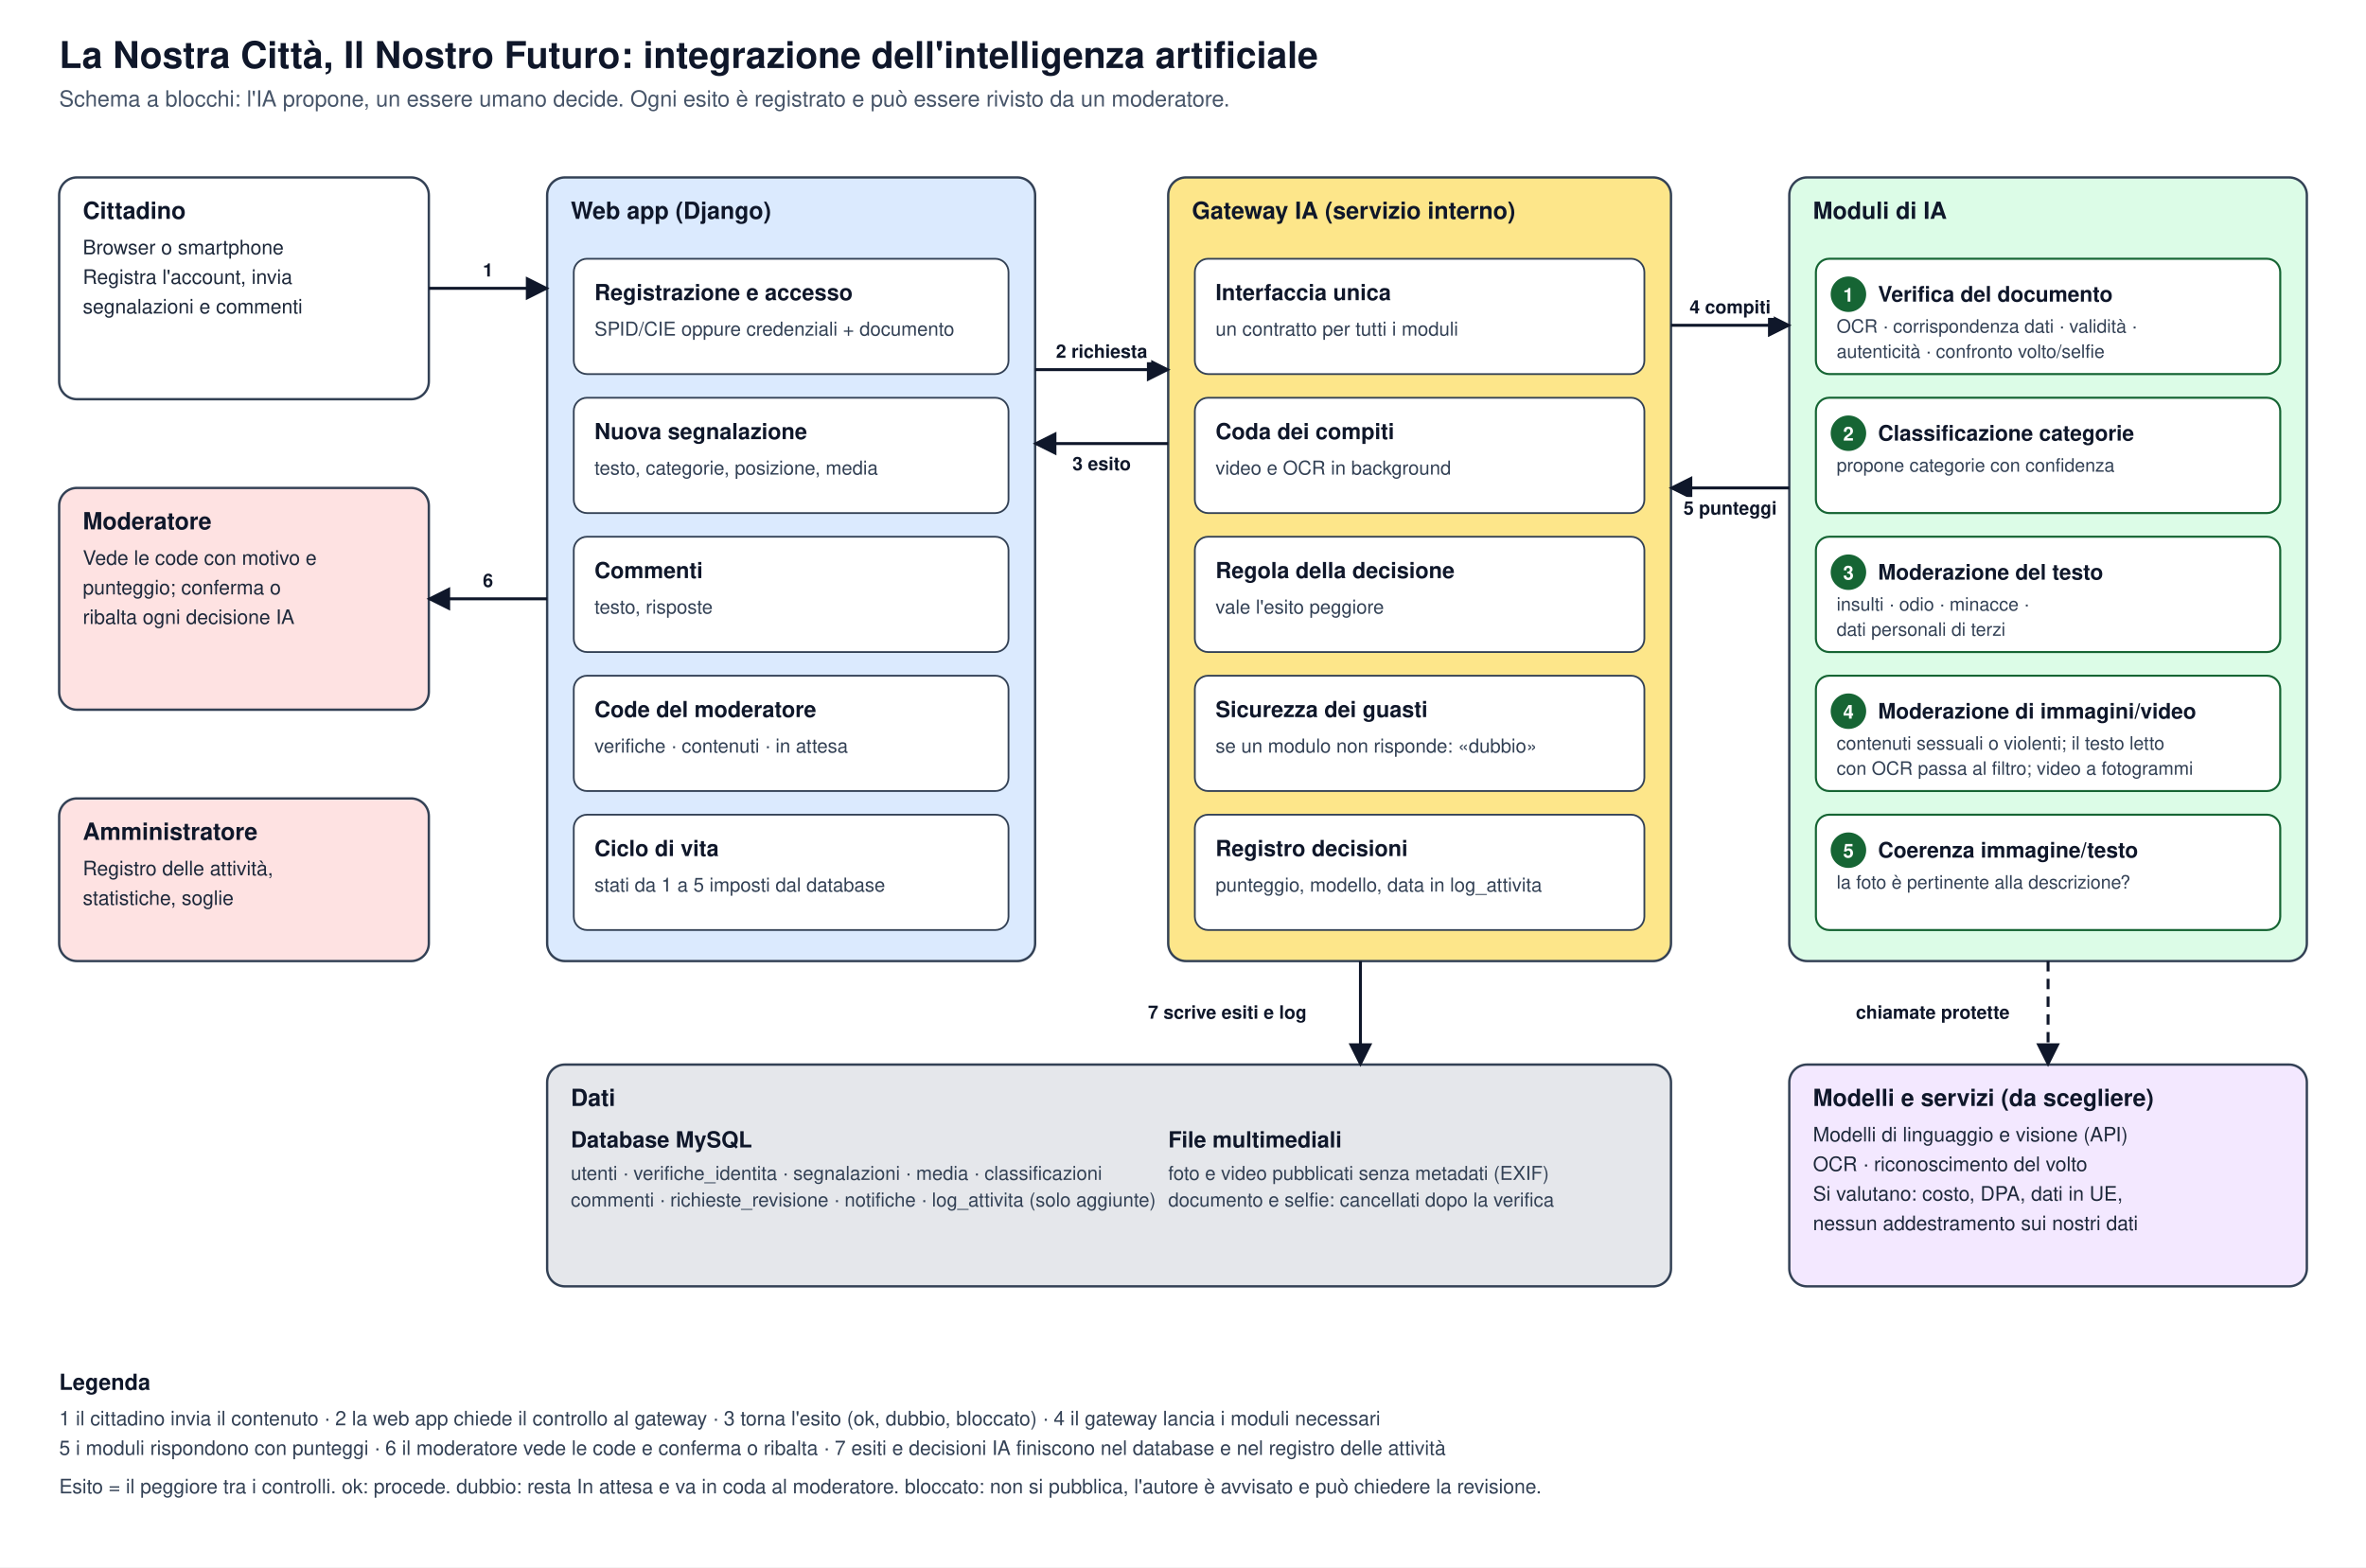
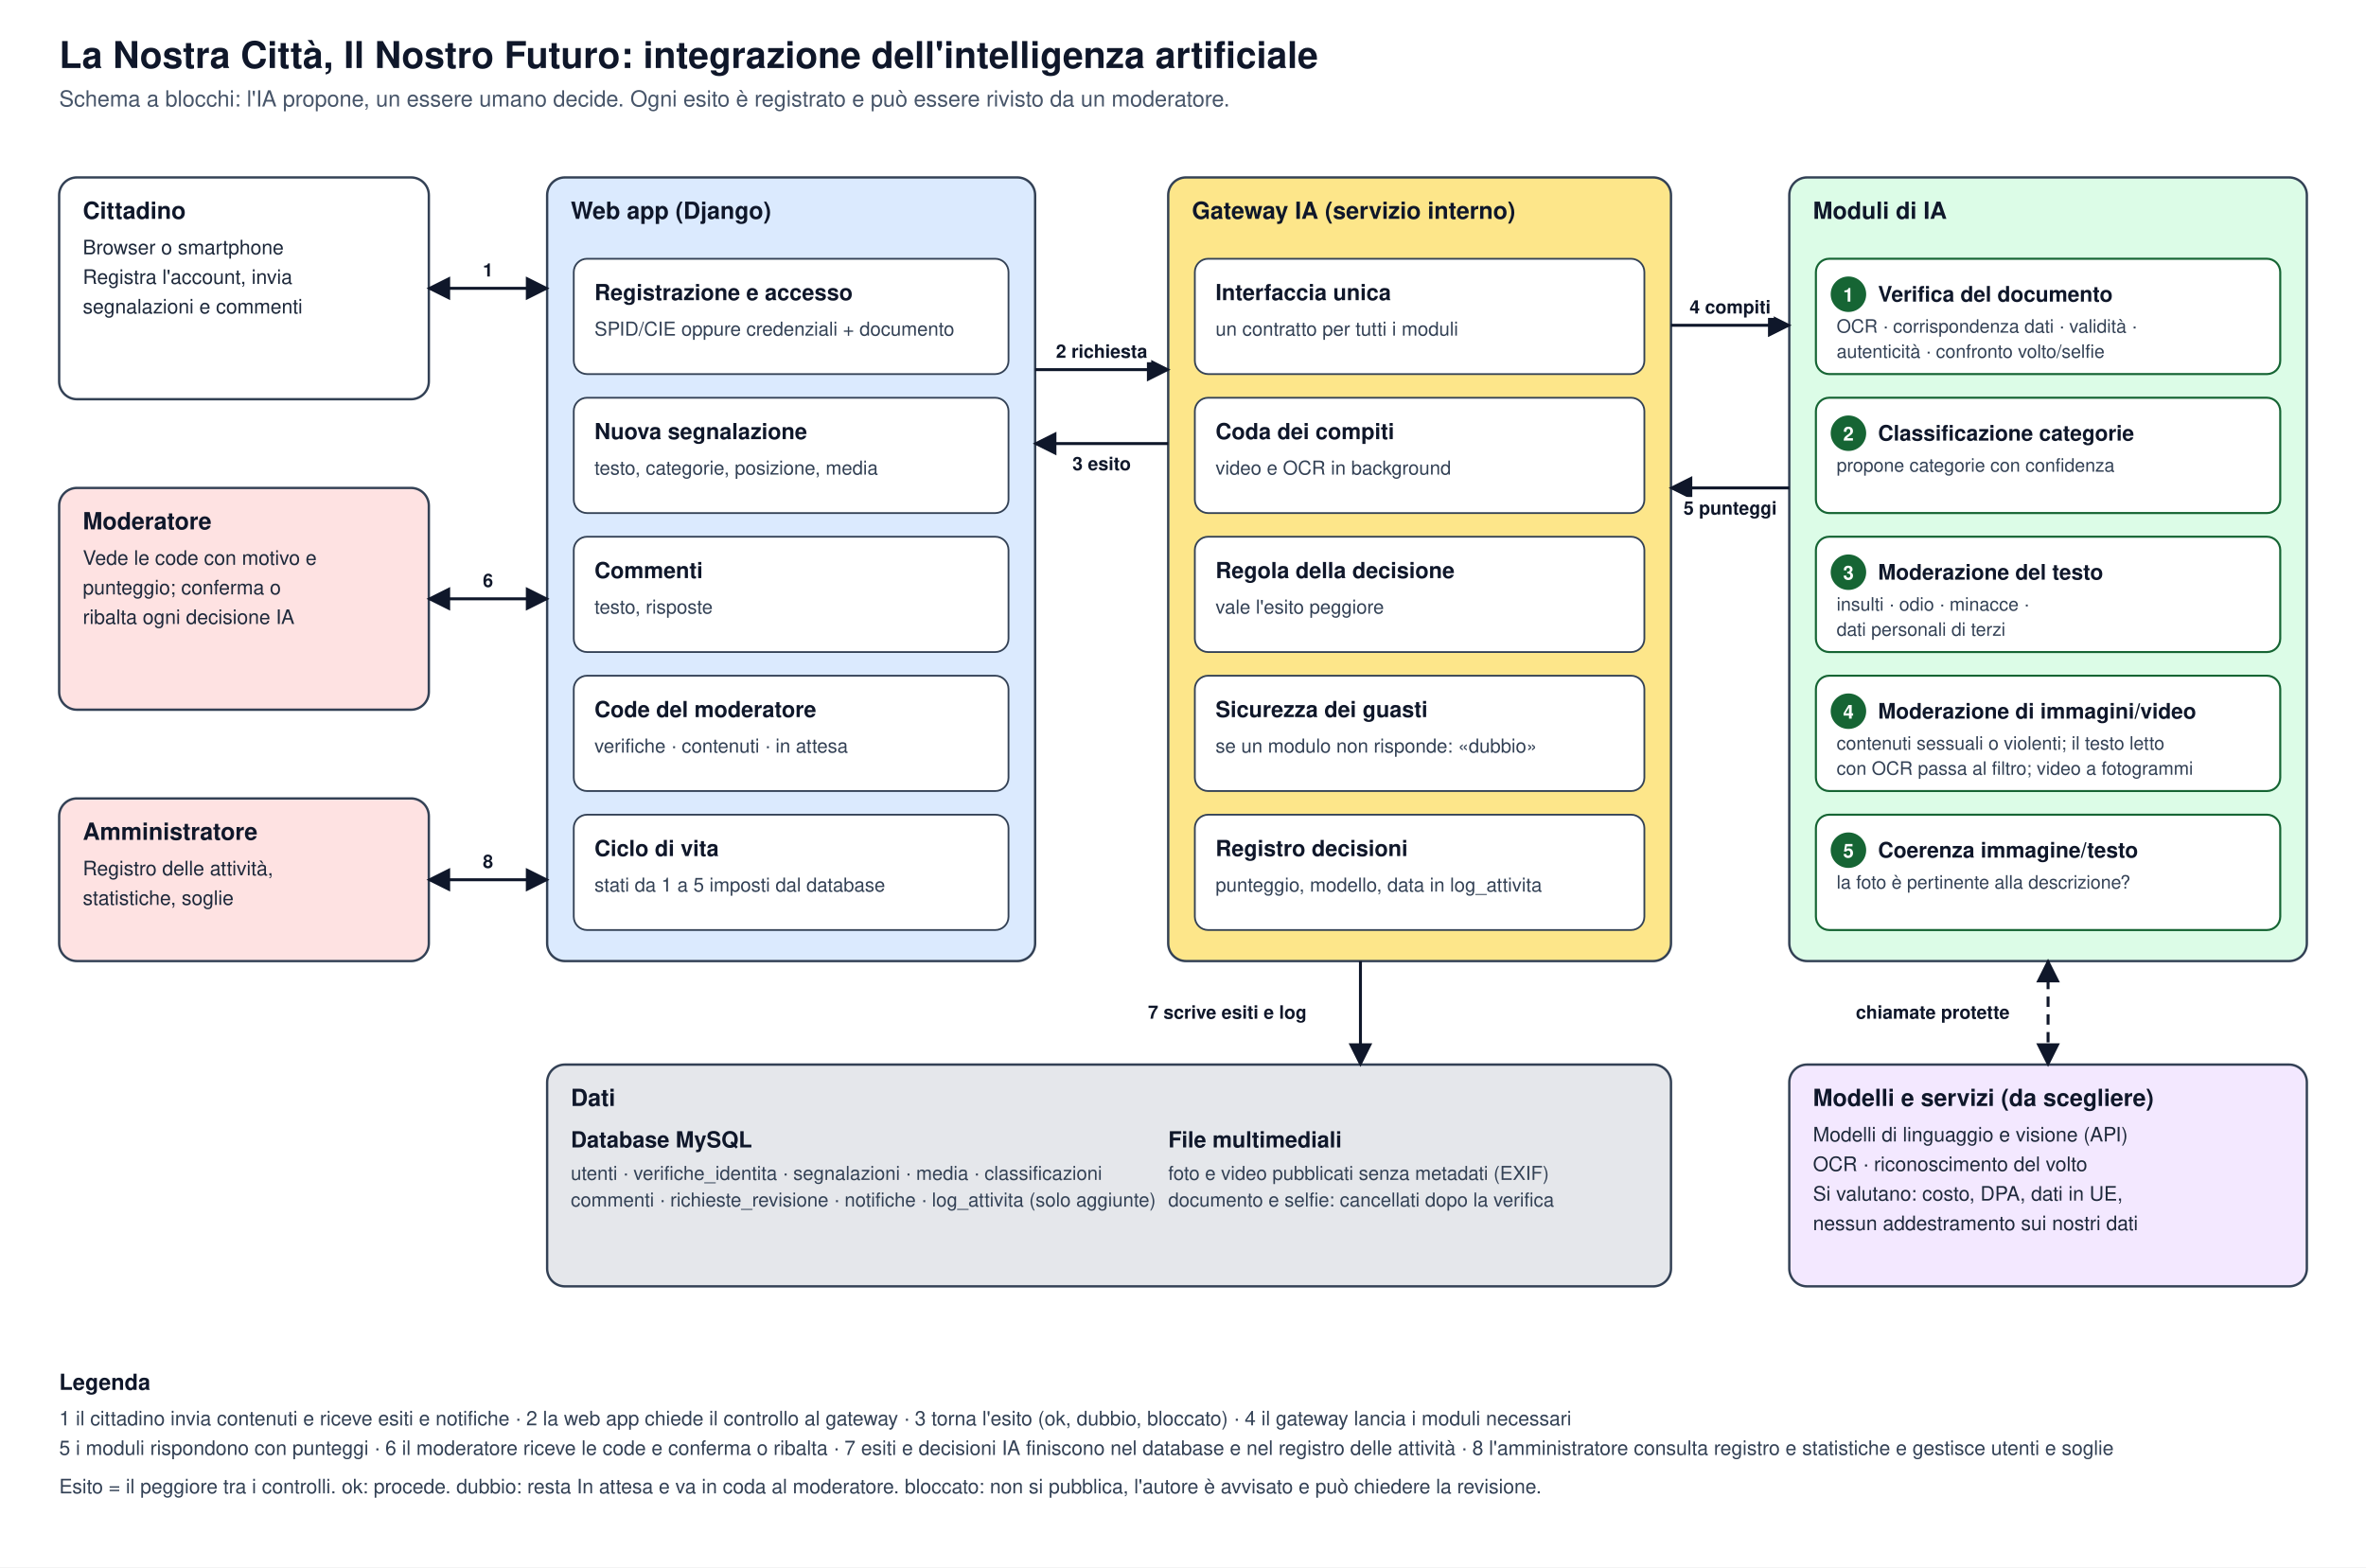
<svg xmlns="http://www.w3.org/2000/svg" viewBox="0 0 1600 1060" width="1600" height="1060" font-family="Helvetica, Arial, sans-serif">
  <defs>
    <marker id="p" viewBox="0 0 10 10" refX="9" refY="5" markerWidth="8" markerHeight="8" orient="auto-start-reverse">
      <path d="M0 0 L10 5 L0 10 z" fill="#0f172a" />
    </marker>
  </defs>
  <rect width="1600" height="1060" fill="#ffffff" />
  <text x="40" y="46" font-size="25" font-weight="700" text-anchor="start" fill="#0f172a">La Nostra Città, Il Nostro Futuro: integrazione dell'intelligenza artificiale</text>
  <text x="40" y="72" font-size="15" font-weight="400" text-anchor="start" fill="#475569">Schema a blocchi: l'IA propone, un essere umano decide. Ogni esito è registrato e può essere rivisto da un moderatore.</text>
  <rect x="40" y="120" width="250" height="150" rx="12" fill="#ffffff" stroke="#334155" stroke-width="1.6" />
  <text x="56" y="148" font-size="16" font-weight="700" text-anchor="start" fill="#0f172a">Cittadino</text>
  <text x="56" y="172" font-size="13.5" font-weight="400" text-anchor="start" fill="#1e293b">Browser o smartphone</text>
  <text x="56" y="192" font-size="13.5" font-weight="400" text-anchor="start" fill="#1e293b">Registra l'account, invia</text>
  <text x="56" y="212" font-size="13.5" font-weight="400" text-anchor="start" fill="#1e293b">segnalazioni e commenti</text>
  <rect x="40" y="330" width="250" height="150" rx="12" fill="#fee2e2" stroke="#334155" stroke-width="1.6" />
  <text x="56" y="358" font-size="16" font-weight="700" text-anchor="start" fill="#0f172a">Moderatore</text>
  <text x="56" y="382" font-size="13.5" font-weight="400" text-anchor="start" fill="#1e293b">Vede le code con motivo e</text>
  <text x="56" y="402" font-size="13.5" font-weight="400" text-anchor="start" fill="#1e293b">punteggio; conferma o</text>
  <text x="56" y="422" font-size="13.5" font-weight="400" text-anchor="start" fill="#1e293b">ribalta ogni decisione IA</text>
  <rect x="40" y="540" width="250" height="110" rx="12" fill="#fee2e2" stroke="#334155" stroke-width="1.6" />
  <text x="56" y="568" font-size="16" font-weight="700" text-anchor="start" fill="#0f172a">Amministratore</text>
  <text x="56" y="592" font-size="13.5" font-weight="400" text-anchor="start" fill="#1e293b">Registro delle attività,</text>
  <text x="56" y="612" font-size="13.5" font-weight="400" text-anchor="start" fill="#1e293b">statistiche, soglie</text>
  <rect x="370" y="120" width="330" height="530" rx="12" fill="#dbeafe" stroke="#334155" stroke-width="1.6" />
  <text x="386" y="148" font-size="16" font-weight="700" text-anchor="start" fill="#0f172a">Web app (Django)</text>
  <rect x="388" y="175" width="294" height="78" rx="9" fill="#ffffff" stroke="#334155" stroke-width="1.2" />
  <text x="402" y="203" font-size="15" font-weight="700" text-anchor="start" fill="#0f172a">Registrazione e accesso</text>
  <text x="402" y="227" font-size="13" font-weight="400" text-anchor="start" fill="#334155">SPID/CIE oppure credenziali + documento</text>
  <rect x="388" y="269" width="294" height="78" rx="9" fill="#ffffff" stroke="#334155" stroke-width="1.2" />
  <text x="402" y="297" font-size="15" font-weight="700" text-anchor="start" fill="#0f172a">Nuova segnalazione</text>
  <text x="402" y="321" font-size="13" font-weight="400" text-anchor="start" fill="#334155">testo, categorie, posizione, media</text>
  <rect x="388" y="363" width="294" height="78" rx="9" fill="#ffffff" stroke="#334155" stroke-width="1.2" />
  <text x="402" y="391" font-size="15" font-weight="700" text-anchor="start" fill="#0f172a">Commenti</text>
  <text x="402" y="415" font-size="13" font-weight="400" text-anchor="start" fill="#334155">testo, risposte</text>
  <rect x="388" y="457" width="294" height="78" rx="9" fill="#ffffff" stroke="#334155" stroke-width="1.2" />
  <text x="402" y="485" font-size="15" font-weight="700" text-anchor="start" fill="#0f172a">Code del moderatore</text>
  <text x="402" y="509" font-size="13" font-weight="400" text-anchor="start" fill="#334155">verifiche · contenuti · in attesa</text>
  <rect x="388" y="551" width="294" height="78" rx="9" fill="#ffffff" stroke="#334155" stroke-width="1.2" />
  <text x="402" y="579" font-size="15" font-weight="700" text-anchor="start" fill="#0f172a">Ciclo di vita</text>
  <text x="402" y="603" font-size="13" font-weight="400" text-anchor="start" fill="#334155">stati da 1 a 5 imposti dal database</text>
  <rect x="790" y="120" width="340" height="530" rx="12" fill="#fde68a" stroke="#334155" stroke-width="1.6" />
  <text x="806" y="148" font-size="16" font-weight="700" text-anchor="start" fill="#0f172a">Gateway IA (servizio interno)</text>
  <rect x="808" y="175" width="304" height="78" rx="9" fill="#ffffff" stroke="#334155" stroke-width="1.2" />
  <text x="822" y="203" font-size="15" font-weight="700" text-anchor="start" fill="#0f172a">Interfaccia unica</text>
  <text x="822" y="227" font-size="13" font-weight="400" text-anchor="start" fill="#334155">un contratto per tutti i moduli</text>
  <rect x="808" y="269" width="304" height="78" rx="9" fill="#ffffff" stroke="#334155" stroke-width="1.2" />
  <text x="822" y="297" font-size="15" font-weight="700" text-anchor="start" fill="#0f172a">Coda dei compiti</text>
  <text x="822" y="321" font-size="13" font-weight="400" text-anchor="start" fill="#334155">video e OCR in background</text>
  <rect x="808" y="363" width="304" height="78" rx="9" fill="#ffffff" stroke="#334155" stroke-width="1.2" />
  <text x="822" y="391" font-size="15" font-weight="700" text-anchor="start" fill="#0f172a">Regola della decisione</text>
  <text x="822" y="415" font-size="13" font-weight="400" text-anchor="start" fill="#334155">vale l'esito peggiore</text>
  <rect x="808" y="457" width="304" height="78" rx="9" fill="#ffffff" stroke="#334155" stroke-width="1.2" />
  <text x="822" y="485" font-size="15" font-weight="700" text-anchor="start" fill="#0f172a">Sicurezza dei guasti</text>
  <text x="822" y="509" font-size="13" font-weight="400" text-anchor="start" fill="#334155">se un modulo non risponde: «dubbio»</text>
  <rect x="808" y="551" width="304" height="78" rx="9" fill="#ffffff" stroke="#334155" stroke-width="1.2" />
  <text x="822" y="579" font-size="15" font-weight="700" text-anchor="start" fill="#0f172a">Registro decisioni</text>
  <text x="822" y="603" font-size="13" font-weight="400" text-anchor="start" fill="#334155">punteggio, modello, data in log_attivita</text>
  <rect x="1210" y="120" width="350" height="530" rx="12" fill="#dcfce7" stroke="#334155" stroke-width="1.6" />
  <text x="1226" y="148" font-size="16" font-weight="700" text-anchor="start" fill="#0f172a">Moduli di IA</text>
  <rect x="1228" y="175" width="314" height="78" rx="9" fill="#ffffff" stroke="#166534" stroke-width="1.4" />
  <circle cx="1250" cy="199" r="12" fill="#166534" />
  <text x="1250" y="204" font-size="13" font-weight="700" text-anchor="middle" fill="#ffffff">1</text>
  <text x="1270" y="204" font-size="14.5" font-weight="700" text-anchor="start" fill="#0f172a">Verifica del documento</text>
  <text x="1242" y="225" font-size="12.5" font-weight="400" text-anchor="start" fill="#334155">OCR · corrispondenza dati · validità ·</text>
  <text x="1242" y="242" font-size="12.5" font-weight="400" text-anchor="start" fill="#334155">autenticità · confronto volto/selfie</text>
  <rect x="1228" y="269" width="314" height="78" rx="9" fill="#ffffff" stroke="#166534" stroke-width="1.4" />
  <circle cx="1250" cy="293" r="12" fill="#166534" />
  <text x="1250" y="298" font-size="13" font-weight="700" text-anchor="middle" fill="#ffffff">2</text>
  <text x="1270" y="298" font-size="14.5" font-weight="700" text-anchor="start" fill="#0f172a">Classificazione categorie</text>
  <text x="1242" y="319" font-size="12.5" font-weight="400" text-anchor="start" fill="#334155">propone categorie con confidenza</text>
  <rect x="1228" y="363" width="314" height="78" rx="9" fill="#ffffff" stroke="#166534" stroke-width="1.4" />
  <circle cx="1250" cy="387" r="12" fill="#166534" />
  <text x="1250" y="392" font-size="13" font-weight="700" text-anchor="middle" fill="#ffffff">3</text>
  <text x="1270" y="392" font-size="14.5" font-weight="700" text-anchor="start" fill="#0f172a">Moderazione del testo</text>
  <text x="1242" y="413" font-size="12.5" font-weight="400" text-anchor="start" fill="#334155">insulti · odio · minacce ·</text>
  <text x="1242" y="430" font-size="12.5" font-weight="400" text-anchor="start" fill="#334155">dati personali di terzi</text>
  <rect x="1228" y="457" width="314" height="78" rx="9" fill="#ffffff" stroke="#166534" stroke-width="1.4" />
  <circle cx="1250" cy="481" r="12" fill="#166534" />
  <text x="1250" y="486" font-size="13" font-weight="700" text-anchor="middle" fill="#ffffff">4</text>
  <text x="1270" y="486" font-size="14.5" font-weight="700" text-anchor="start" fill="#0f172a">Moderazione di immagini/video</text>
  <text x="1242" y="507" font-size="12.5" font-weight="400" text-anchor="start" fill="#334155">contenuti sessuali o violenti; il testo letto</text>
  <text x="1242" y="524" font-size="12.5" font-weight="400" text-anchor="start" fill="#334155">con OCR passa al filtro; video a fotogrammi</text>
  <rect x="1228" y="551" width="314" height="78" rx="9" fill="#ffffff" stroke="#166534" stroke-width="1.4" />
  <circle cx="1250" cy="575" r="12" fill="#166534" />
  <text x="1250" y="580" font-size="13" font-weight="700" text-anchor="middle" fill="#ffffff">5</text>
  <text x="1270" y="580" font-size="14.5" font-weight="700" text-anchor="start" fill="#0f172a">Coerenza immagine/testo</text>
  <text x="1242" y="601" font-size="12.5" font-weight="400" text-anchor="start" fill="#334155">la foto è pertinente alla descrizione?</text>
  <rect x="1210" y="720" width="350" height="150" rx="12" fill="#f3e8ff" stroke="#334155" stroke-width="1.6" />
  <text x="1226" y="748" font-size="16" font-weight="700" text-anchor="start" fill="#0f172a">Modelli e servizi (da scegliere)</text>
  <text x="1226" y="772" font-size="13.5" font-weight="400" text-anchor="start" fill="#1e293b">Modelli di linguaggio e visione (API)</text>
  <text x="1226" y="792" font-size="13.5" font-weight="400" text-anchor="start" fill="#1e293b">OCR · riconoscimento del volto</text>
  <text x="1226" y="812" font-size="13.5" font-weight="400" text-anchor="start" fill="#1e293b">Si valutano: costo, DPA, dati in UE,</text>
  <text x="1226" y="832" font-size="13.5" font-weight="400" text-anchor="start" fill="#1e293b">nessun addestramento sui nostri dati</text>
  <rect x="370" y="720" width="760" height="150" rx="12" fill="#e5e7eb" stroke="#334155" stroke-width="1.6" />
  <text x="386" y="748" font-size="16" font-weight="700" text-anchor="start" fill="#0f172a">Dati</text>
  <text x="386" y="776" font-size="15" font-weight="700" text-anchor="start" fill="#0f172a">Database MySQL</text>
  <text x="386" y="798" font-size="13" font-weight="400" text-anchor="start" fill="#334155">utenti · verifiche_identita · segnalazioni · media · classificazioni</text>
  <text x="386" y="816" font-size="13" font-weight="400" text-anchor="start" fill="#334155">commenti · richieste_revisione · notifiche · log_attivita (solo aggiunte)</text>
  <text x="790" y="776" font-size="15" font-weight="700" text-anchor="start" fill="#0f172a">File multimediali</text>
  <text x="790" y="798" font-size="13" font-weight="400" text-anchor="start" fill="#334155">foto e video pubblicati senza metadati (EXIF)</text>
  <text x="790" y="816" font-size="13" font-weight="400" text-anchor="start" fill="#334155">documento e selfie: cancellati dopo la verifica</text>
-   <line x1="290" y1="195" x2="370" y2="195" stroke="#0f172a" stroke-width="2" marker-end="url(#p)" />
+   <line x1="290" y1="195" x2="370" y2="195" stroke="#0f172a" stroke-width="2" marker-end="url(#p)" marker-start="url(#p)" />
  <text x="330.0" y="187.0" font-size="12.5" font-weight="700" text-anchor="middle" fill="#ffffff" stroke="#ffffff" stroke-width="6">1</text>
  <text x="330.0" y="187.0" font-size="12.5" font-weight="700" text-anchor="middle" fill="#0f172a">1</text>
-   <line x1="370" y1="405" x2="290" y2="405" stroke="#0f172a" stroke-width="2" marker-end="url(#p)" />
+   <line x1="290" y1="405" x2="370" y2="405" stroke="#0f172a" stroke-width="2" marker-end="url(#p)" marker-start="url(#p)" />
  <text x="330.0" y="397.0" font-size="12.5" font-weight="700" text-anchor="middle" fill="#ffffff" stroke="#ffffff" stroke-width="6">6</text>
  <text x="330.0" y="397.0" font-size="12.5" font-weight="700" text-anchor="middle" fill="#0f172a">6</text>
+   <line x1="290" y1="595" x2="370" y2="595" stroke="#0f172a" stroke-width="2" marker-end="url(#p)" marker-start="url(#p)" />
+   <text x="330.0" y="587.0" font-size="12.5" font-weight="700" text-anchor="middle" fill="#ffffff" stroke="#ffffff" stroke-width="6">8</text>
+   <text x="330.0" y="587.0" font-size="12.5" font-weight="700" text-anchor="middle" fill="#0f172a">8</text>
  <line x1="700" y1="250" x2="790" y2="250" stroke="#0f172a" stroke-width="2" marker-end="url(#p)" />
  <text x="745.0" y="242.0" font-size="12.5" font-weight="700" text-anchor="middle" fill="#ffffff" stroke="#ffffff" stroke-width="6">2  richiesta</text>
  <text x="745.0" y="242.0" font-size="12.5" font-weight="700" text-anchor="middle" fill="#0f172a">2  richiesta</text>
  <line x1="790" y1="300" x2="700" y2="300" stroke="#0f172a" stroke-width="2" marker-end="url(#p)" />
  <text x="745.0" y="318.0" font-size="12.5" font-weight="700" text-anchor="middle" fill="#ffffff" stroke="#ffffff" stroke-width="6">3  esito</text>
  <text x="745.0" y="318.0" font-size="12.5" font-weight="700" text-anchor="middle" fill="#0f172a">3  esito</text>
  <line x1="1130" y1="220" x2="1210" y2="220" stroke="#0f172a" stroke-width="2" marker-end="url(#p)" />
  <text x="1170.0" y="212.0" font-size="12.5" font-weight="700" text-anchor="middle" fill="#ffffff" stroke="#ffffff" stroke-width="6">4  compiti</text>
  <text x="1170.0" y="212.0" font-size="12.5" font-weight="700" text-anchor="middle" fill="#0f172a">4  compiti</text>
  <line x1="1210" y1="330" x2="1130" y2="330" stroke="#0f172a" stroke-width="2" marker-end="url(#p)" />
  <text x="1170.0" y="348.0" font-size="12.5" font-weight="700" text-anchor="middle" fill="#ffffff" stroke="#ffffff" stroke-width="6">5  punteggi</text>
  <text x="1170.0" y="348.0" font-size="12.5" font-weight="700" text-anchor="middle" fill="#0f172a">5  punteggi</text>
-   <line x1="1385" y1="650" x2="1385" y2="720" stroke="#0f172a" stroke-width="2" stroke-dasharray="7 5" marker-end="url(#p)" />
+   <line x1="1385" y1="650" x2="1385" y2="720" stroke="#0f172a" stroke-width="2" stroke-dasharray="7 5" marker-end="url(#p)" marker-start="url(#p)" />
  <text x="1307.0" y="689.0" font-size="12.5" font-weight="700" text-anchor="middle" fill="#ffffff" stroke="#ffffff" stroke-width="6">chiamate protette</text>
  <text x="1307.0" y="689.0" font-size="12.5" font-weight="700" text-anchor="middle" fill="#0f172a">chiamate protette</text>
  <line x1="920" y1="650" x2="920" y2="720" stroke="#0f172a" stroke-width="2" marker-end="url(#p)" />
  <text x="830.0" y="689.0" font-size="12.5" font-weight="700" text-anchor="middle" fill="#ffffff" stroke="#ffffff" stroke-width="6">7  scrive esiti e log</text>
  <text x="830.0" y="689.0" font-size="12.5" font-weight="700" text-anchor="middle" fill="#0f172a">7  scrive esiti e log</text>
  <text x="40" y="940" font-size="15" font-weight="700" text-anchor="start" fill="#0f172a">Legenda</text>
-   <text x="40" y="964" font-size="13.5" font-weight="400" text-anchor="start" fill="#334155">1 il cittadino invia il contenuto · 2 la web app chiede il controllo al gateway · 3 torna l'esito (ok, dubbio, bloccato) · 4 il gateway lancia i moduli necessari</text>
-   <text x="40" y="984" font-size="13.5" font-weight="400" text-anchor="start" fill="#334155">5 i moduli rispondono con punteggi · 6 il moderatore vede le code e conferma o ribalta · 7 esiti e decisioni IA finiscono nel database e nel registro delle attività</text>
+   <text x="40" y="964" font-size="13.5" font-weight="400" text-anchor="start" fill="#334155">1 il cittadino invia contenuti e riceve esiti e notifiche · 2 la web app chiede il controllo al gateway · 3 torna l'esito (ok, dubbio, bloccato) · 4 il gateway lancia i moduli necessari</text>
+   <text x="40" y="984" font-size="13.5" font-weight="400" text-anchor="start" fill="#334155">5 i moduli rispondono con punteggi · 6 il moderatore riceve le code e conferma o ribalta · 7 esiti e decisioni IA finiscono nel database e nel registro delle attività · 8 l'amministratore consulta registro e statistiche e gestisce utenti e soglie</text>
  <text x="40" y="1010" font-size="13.5" font-weight="400" text-anchor="start" fill="#334155">Esito = il peggiore tra i controlli. ok: procede. dubbio: resta In attesa e va in coda al moderatore. bloccato: non si pubblica, l'autore è avvisato e può chiedere la revisione.</text>
</svg>
